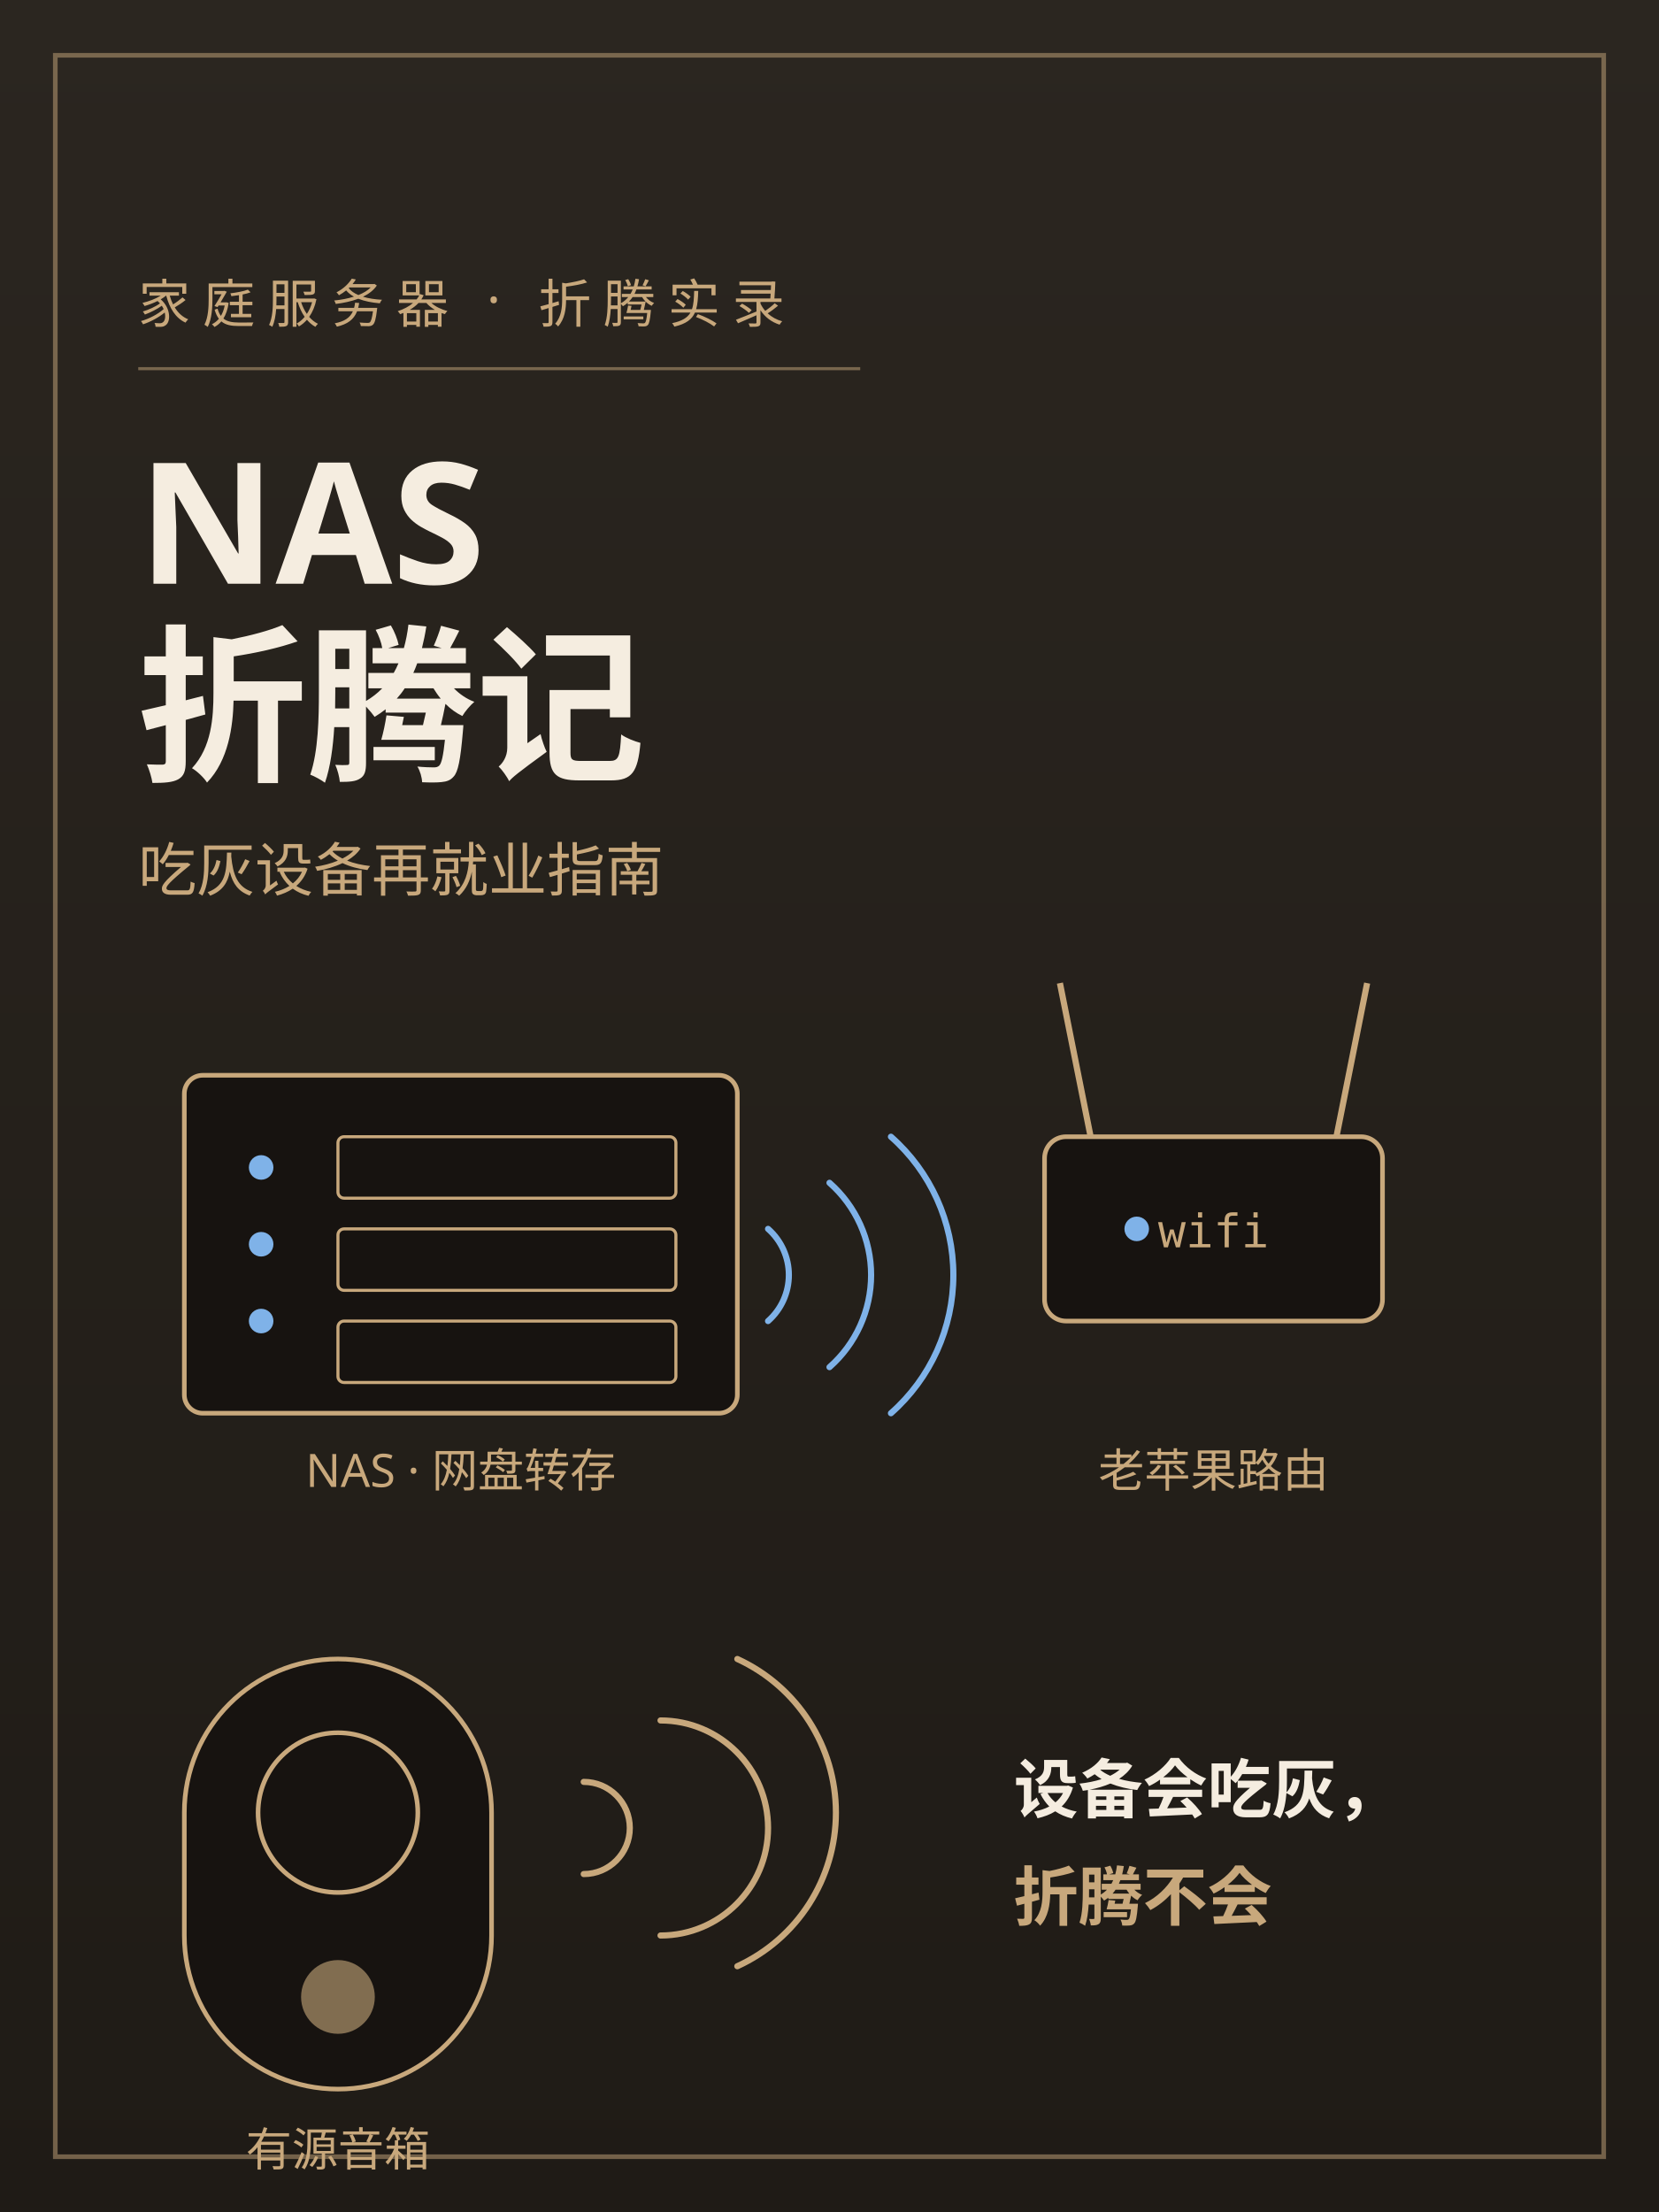
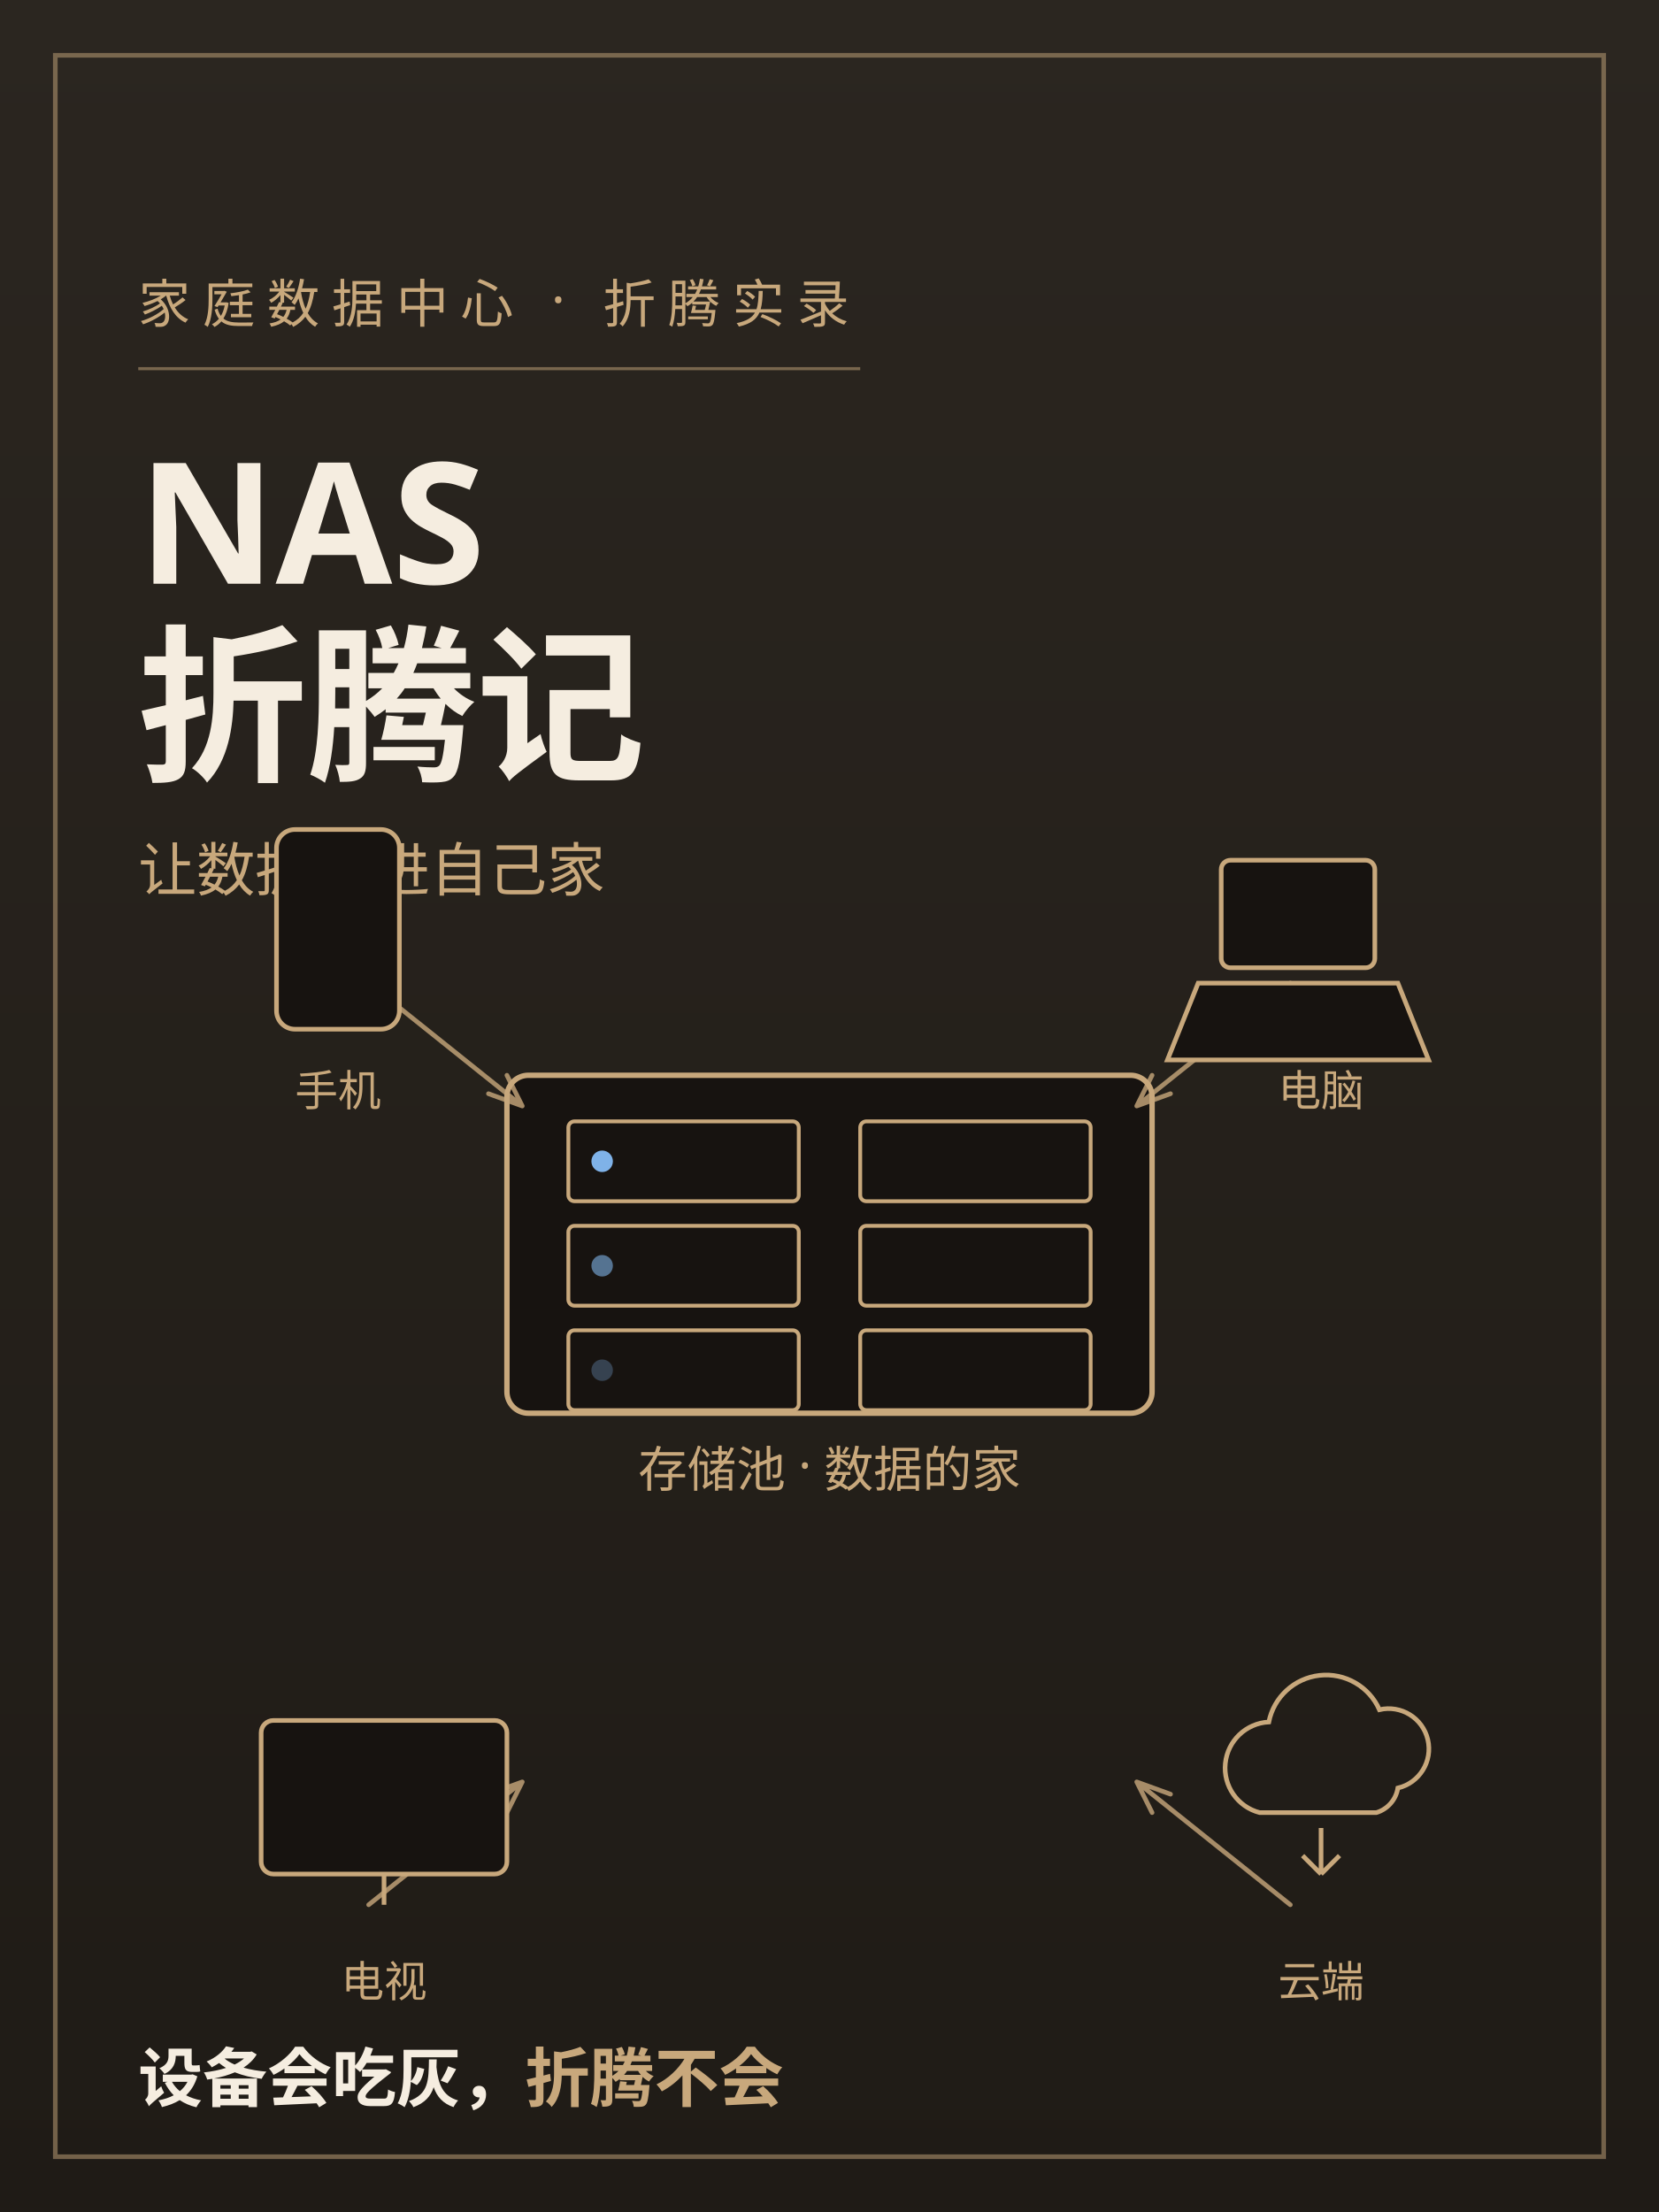
<svg xmlns="http://www.w3.org/2000/svg" viewBox="0 0 1080 1440" font-family="'PingFang SC','Hiragino Sans GB',sans-serif">
  <defs>
    <linearGradient id="warm" x1="0" y1="0" x2="0" y2="1">
      <stop offset="0" stop-color="#2B2620" />
      <stop offset="1" stop-color="#1F1B16" />
    </linearGradient>
  </defs>
  <rect width="1080" height="1440" fill="url(#warm)" />
  <rect x="36" y="36" width="1008" height="1368" fill="none" stroke="#C8A87C" stroke-opacity="0.5" stroke-width="3" />
-   <text x="90" y="210" fill="#C8A87C" font-size="34" letter-spacing="8">家庭服务器 · 折腾实录</text>
+   <text x="90" y="210" fill="#C8A87C" font-size="34" letter-spacing="8">家庭数据中心 · 折腾实录</text>
  <line x1="90" y1="240" x2="560" y2="240" stroke="#C8A87C" stroke-opacity="0.5" stroke-width="2" />
  <text x="90" y="380" fill="#F5EDE0" font-size="110" font-weight="800">NAS</text>
  <text x="90" y="500" fill="#F5EDE0" font-size="110" font-weight="800">折腾记</text>
-   <text x="90" y="580" fill="#C8A87C" font-size="38">吃灰设备再就业指南</text>
+   <text x="90" y="580" fill="#C8A87C" font-size="38">让数据住进自己家</text>
  <g>
-     <rect x="120" y="700" width="360" height="220" rx="12" fill="#171310" stroke="#C8A87C" stroke-width="3" />
+     <rect x="330" y="700" width="420" height="220" rx="14" fill="#171310" stroke="#C8A87C" stroke-width="3.5" />
+     <g fill="none" stroke="#C8A87C" stroke-width="2.5">
+       <rect x="370" y="730" width="150" height="52" rx="4" />
+       <rect x="370" y="798" width="150" height="52" rx="4" />
+       <rect x="370" y="866" width="150" height="52" rx="4" />
+       <rect x="560" y="730" width="150" height="52" rx="4" />
+       <rect x="560" y="798" width="150" height="52" rx="4" />
+       <rect x="560" y="866" width="150" height="52" rx="4" />
+     </g>
    <g fill="#7FB2E8">
-       <circle cx="170" cy="760" r="8" />
-       <circle cx="170" cy="810" r="8" />
-       <circle cx="170" cy="860" r="8" />
+       <circle cx="392" cy="756" r="7" />
+       <circle cx="392" cy="824" r="7" fill-opacity="0.6" />
+       <circle cx="392" cy="892" r="7" fill-opacity="0.3" />
    </g>
-     <g fill="none" stroke="#C8A87C" stroke-width="2">
-       <rect x="220" y="740" width="220" height="40" rx="4" />
-       <rect x="220" y="800" width="220" height="40" rx="4" />
-       <rect x="220" y="860" width="220" height="40" rx="4" />
-     </g>
-     <text x="300" y="968" fill="#C8A87C" font-size="30" text-anchor="middle">NAS · 网盘转存</text>
+     <text x="540" y="968" fill="#C8A87C" font-size="32" text-anchor="middle">存储池 · 数据的家</text>
  </g>
-   <g stroke="#7FB2E8" stroke-width="4" fill="none" stroke-linecap="round">
-     <path d="M500,800 a40,40 0 0 1 0,60" />
-     <path d="M540,770 a80,80 0 0 1 0,120" />
-     <path d="M580,740 a120,120 0 0 1 0,180" />
+   <g stroke="#C8A87C" stroke-width="3" fill="none" stroke-linecap="round" stroke-opacity="0.8">
+     <path d="M240,640 L340,720 M340,720 L318,712 M340,720 L330,700" />
+     <path d="M840,640 L740,720 M740,720 L762,712 M740,720 L750,700" />
+     <path d="M240,1240 L340,1160 M340,1160 L318,1168 M340,1160 L330,1180" />
+     <path d="M840,1240 L740,1160 M740,1160 L762,1168 M740,1160 L750,1180" />
  </g>
  <g>
-     <rect x="680" y="740" width="220" height="120" rx="14" fill="#171310" stroke="#C8A87C" stroke-width="3" />
-     <line x1="710" y1="740" x2="690" y2="640" stroke="#C8A87C" stroke-width="4" />
-     <line x1="870" y1="740" x2="890" y2="640" stroke="#C8A87C" stroke-width="4" />
-     <circle cx="740" cy="800" r="8" fill="#7FB2E8" />
-     <text x="790" y="812" fill="#C8A87C" font-size="30" text-anchor="middle" font-family="'SF Mono','Menlo',monospace">wifi</text>
-     <text x="790" y="968" fill="#C8A87C" font-size="30" text-anchor="middle">老苹果路由</text>
+     <rect x="180" y="540" width="80" height="130" rx="12" fill="#171310" stroke="#C8A87C" stroke-width="3" />
+     <text x="220" y="720" fill="#C8A87C" font-size="28" text-anchor="middle">手机</text>
  </g>
  <g>
-     <rect x="120" y="1080" width="200" height="280" rx="100" fill="#171310" stroke="#C8A87C" stroke-width="3" />
-     <circle cx="220" cy="1180" r="52" fill="none" stroke="#C8A87C" stroke-width="3" />
-     <circle cx="220" cy="1300" r="24" fill="#C8A87C" fill-opacity="0.6" />
-     <text x="220" y="1410" fill="#C8A87C" font-size="30" text-anchor="middle">有源音箱</text>
+     <path d="M780,640 L910,640 L930,690 L760,690 Z" fill="#171310" stroke="#C8A87C" stroke-width="3" />
+     <rect x="795" y="560" width="100" height="70" rx="6" fill="#171310" stroke="#C8A87C" stroke-width="3" />
+     <text x="860" y="720" fill="#C8A87C" font-size="28" text-anchor="middle">电脑</text>
  </g>
-   <g stroke="#C8A87C" stroke-width="4" fill="none" stroke-linecap="round">
-     <path d="M380,1160 a30,30 0 0 1 0,60" />
-     <path d="M430,1120 a70,70 0 0 1 0,140" />
-     <path d="M480,1080 a110,110 0 0 1 0,200" />
+   <g>
+     <rect x="170" y="1120" width="160" height="100" rx="8" fill="#171310" stroke="#C8A87C" stroke-width="3" />
+     <line x1="250" y1="1220" x2="250" y2="1240" stroke="#C8A87C" stroke-width="3" />
+     <text x="250" y="1300" fill="#C8A87C" font-size="28" text-anchor="middle">电视</text>
  </g>
-   <text x="660" y="1180" fill="#F5EDE0" font-size="42" font-weight="700">设备会吃灰，</text>
-   <text x="660" y="1250" fill="#C8A87C" font-size="42" font-weight="700">折腾不会</text>
+   <g fill="none" stroke="#C8A87C" stroke-width="3">
+     <path d="M820,1180 a30,30 0 0 1 6,-59 a38,38 0 0 1 72,-8 a26,26 0 0 1 12,51 a20,20 0 0 1 -14,16 Z" />
+   </g>
+   <path d="M860,1190 L860,1220 M860,1220 L848,1208 M860,1220 L872,1208" stroke="#C8A87C" stroke-width="3" fill="none" />
+   <text x="860" y="1300" fill="#C8A87C" font-size="28" text-anchor="middle">云端</text>
+   <text x="90" y="1368" fill="#F5EDE0" font-size="42" font-weight="700">设备会吃灰，<tspan fill="#C8A87C">折腾不会</tspan>
+   </text>
</svg>
